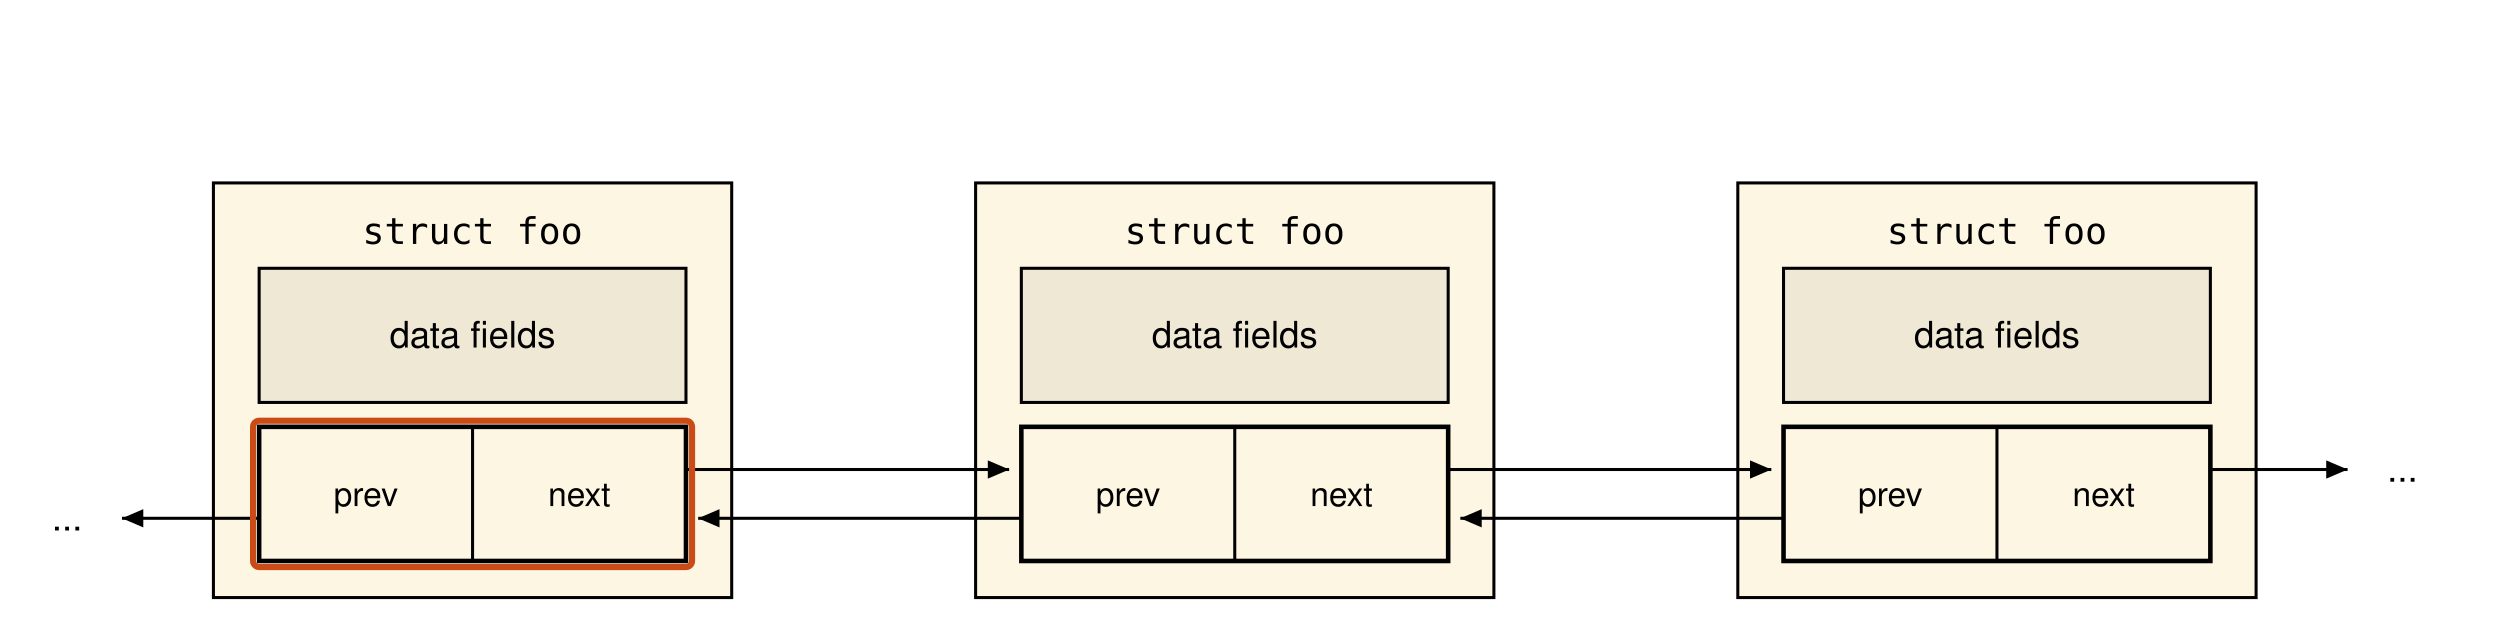
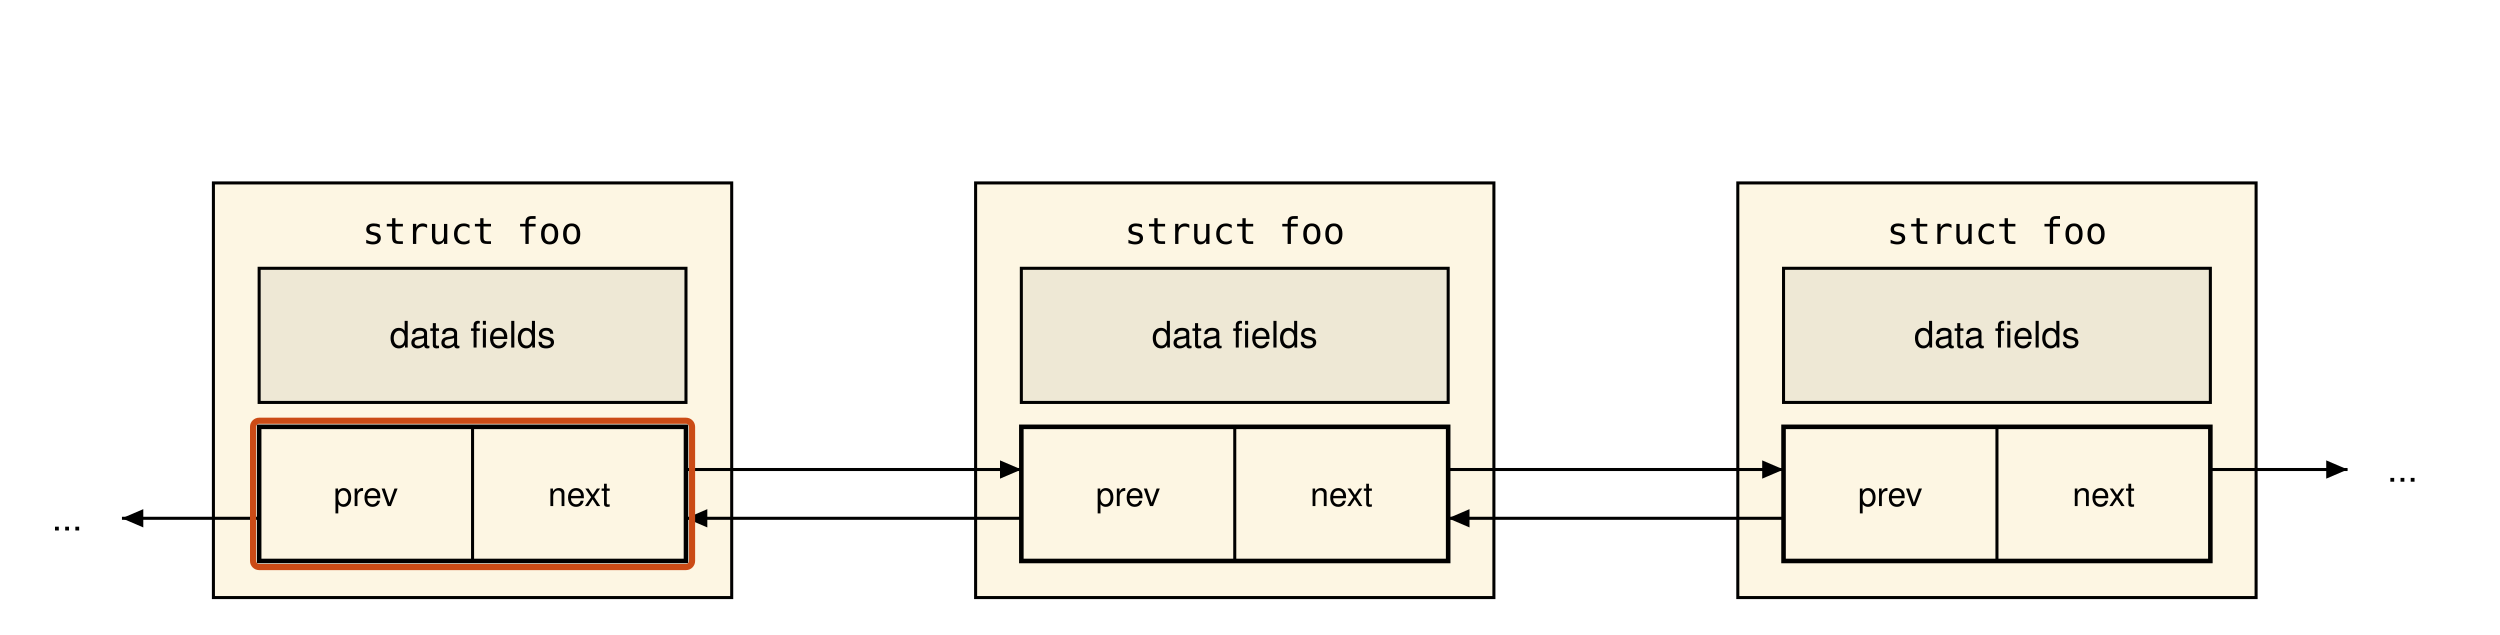
<svg xmlns="http://www.w3.org/2000/svg" version="1.1" width="820px" height="208px" viewBox="0 0 820 208" style="background: transparent; background-color: transparent; color-scheme: light dark;" font-family="Helvetica">
  <style>
    .box  { fill: #fdf6e3; stroke: #000000; stroke-width: 1;
            fill: light-dark(#fdf6e3, #201a0a); stroke: light-dark(#000000, #ffffff); }
    .hi   { fill: #eee8d5; stroke: #000000; stroke-width: 1;
            fill: light-dark(#eee8d5, #2d2614); stroke: light-dark(#000000, #ffffff); }
    .node { fill: #fdf6e3; stroke: #000000; stroke-width: 1.5;
            fill: light-dark(#fdf6e3, #201a0a); stroke: light-dark(#000000, #ffffff); }
    .div  { stroke: #000000; stroke-width: 1;
            stroke: light-dark(#000000, #ffffff); }
    .dot  { fill: #000000; fill: light-dark(#000000, #ffffff); }
    .ah   { fill: #000000; fill: light-dark(#000000, #ffffff); }
    .ttl  { fill: #000000; font-size: 12px; text-anchor: middle; font-family: monospace;
            fill: light-dark(#000000, #ffffff); }
    .val  { fill: #000000; font-size: 12px; text-anchor: middle;
            fill: light-dark(#000000, #ffffff); }
    .lbl  { fill: #000000; font-size: 11px; text-anchor: middle;
            fill: light-dark(#000000, #ffffff); }
    .ell  { fill: #000000; font-size: 12px; text-anchor: middle;
            fill: light-dark(#000000, #ffffff); }

    /* the traversal walks the embedded nodes, not the containers */
    .cursor { fill: none; stroke: #cb4b16; stroke-width: 2;
              stroke: light-dark(#cb4b16, #eb7a4a);
              animation: walk 7s ease-in-out infinite; }

    @keyframes walk {
        0% { transform: translateX(0px);   opacity: 0; }
        5% { transform: translateX(0px);   opacity: 1; }
       28% { transform: translateX(0px);   opacity: 1; }
       36% { transform: translateX(250px); opacity: 1; }
       59% { transform: translateX(250px); opacity: 1; }
       67% { transform: translateX(500px); opacity: 1; }
       92% { transform: translateX(500px); opacity: 1; }
      100% { transform: translateX(500px); opacity: 0; }
    }

    @media (prefers-reduced-motion: reduce) {
      .cursor { animation: none; opacity: 0; }
    }
  </style>
  <defs>
    <marker id="arrow" markerWidth="8" markerHeight="8" refX="7" refY="3" orient="auto" markerUnits="strokeWidth">
      <path class="ah" d="M0,0 L7,3 L0,6 z" />
    </marker>
  </defs>
  <rect class="box" x="70" y="60" width="170" height="136" />
  <text class="ttl" x="155" y="80">struct foo</text>
  <rect class="hi" x="85" y="88" width="140" height="44" />
  <text class="val" x="155" y="114">data fields</text>
  <rect class="node" x="85" y="140" width="140" height="44" />
  <line class="div" x1="155" y1="140" x2="155" y2="184" />
  <text class="lbl" x="120" y="166">prev</text>
  <text class="lbl" x="190" y="166">next</text>
  <rect class="box" x="320" y="60" width="170" height="136" />
  <text class="ttl" x="405" y="80">struct foo</text>
  <rect class="hi" x="335" y="88" width="140" height="44" />
  <text class="val" x="405" y="114">data fields</text>
  <rect class="node" x="335" y="140" width="140" height="44" />
  <line class="div" x1="405" y1="140" x2="405" y2="184" />
  <text class="lbl" x="370" y="166">prev</text>
  <text class="lbl" x="440" y="166">next</text>
  <rect class="box" x="570" y="60" width="170" height="136" />
  <text class="ttl" x="655" y="80">struct foo</text>
  <rect class="hi" x="585" y="88" width="140" height="44" />
  <text class="val" x="655" y="114">data fields</text>
  <rect class="node" x="585" y="140" width="140" height="44" />
  <line class="div" x1="655" y1="140" x2="655" y2="184" />
  <text class="lbl" x="620" y="166">prev</text>
  <text class="lbl" x="690" y="166">next</text>
-   <line class="div" x1="225" y1="154" x2="331" y2="154" marker-end="url(#arrow)" />
-   <line class="div" x1="475" y1="154" x2="581" y2="154" marker-end="url(#arrow)" />
+   <line class="div" x1="225" y1="154" x2="335" y2="154" marker-end="url(#arrow)" />
+   <line class="div" x1="475" y1="154" x2="585" y2="154" marker-end="url(#arrow)" />
  <line class="div" x1="725" y1="154" x2="770" y2="154" marker-end="url(#arrow)" />
  <text class="ell" x="788" y="158">...</text>
-   <line class="div" x1="335" y1="170" x2="229" y2="170" marker-end="url(#arrow)" />
-   <line class="div" x1="585" y1="170" x2="479" y2="170" marker-end="url(#arrow)" />
+   <line class="div" x1="335" y1="170" x2="225" y2="170" marker-end="url(#arrow)" />
+   <line class="div" x1="585" y1="170" x2="475" y2="170" marker-end="url(#arrow)" />
  <line class="div" x1="85" y1="170" x2="40" y2="170" marker-end="url(#arrow)" />
  <text class="ell" x="22" y="174">...</text>
  <rect class="cursor" x="83" y="138" width="144" height="48" rx="2" />
</svg>
